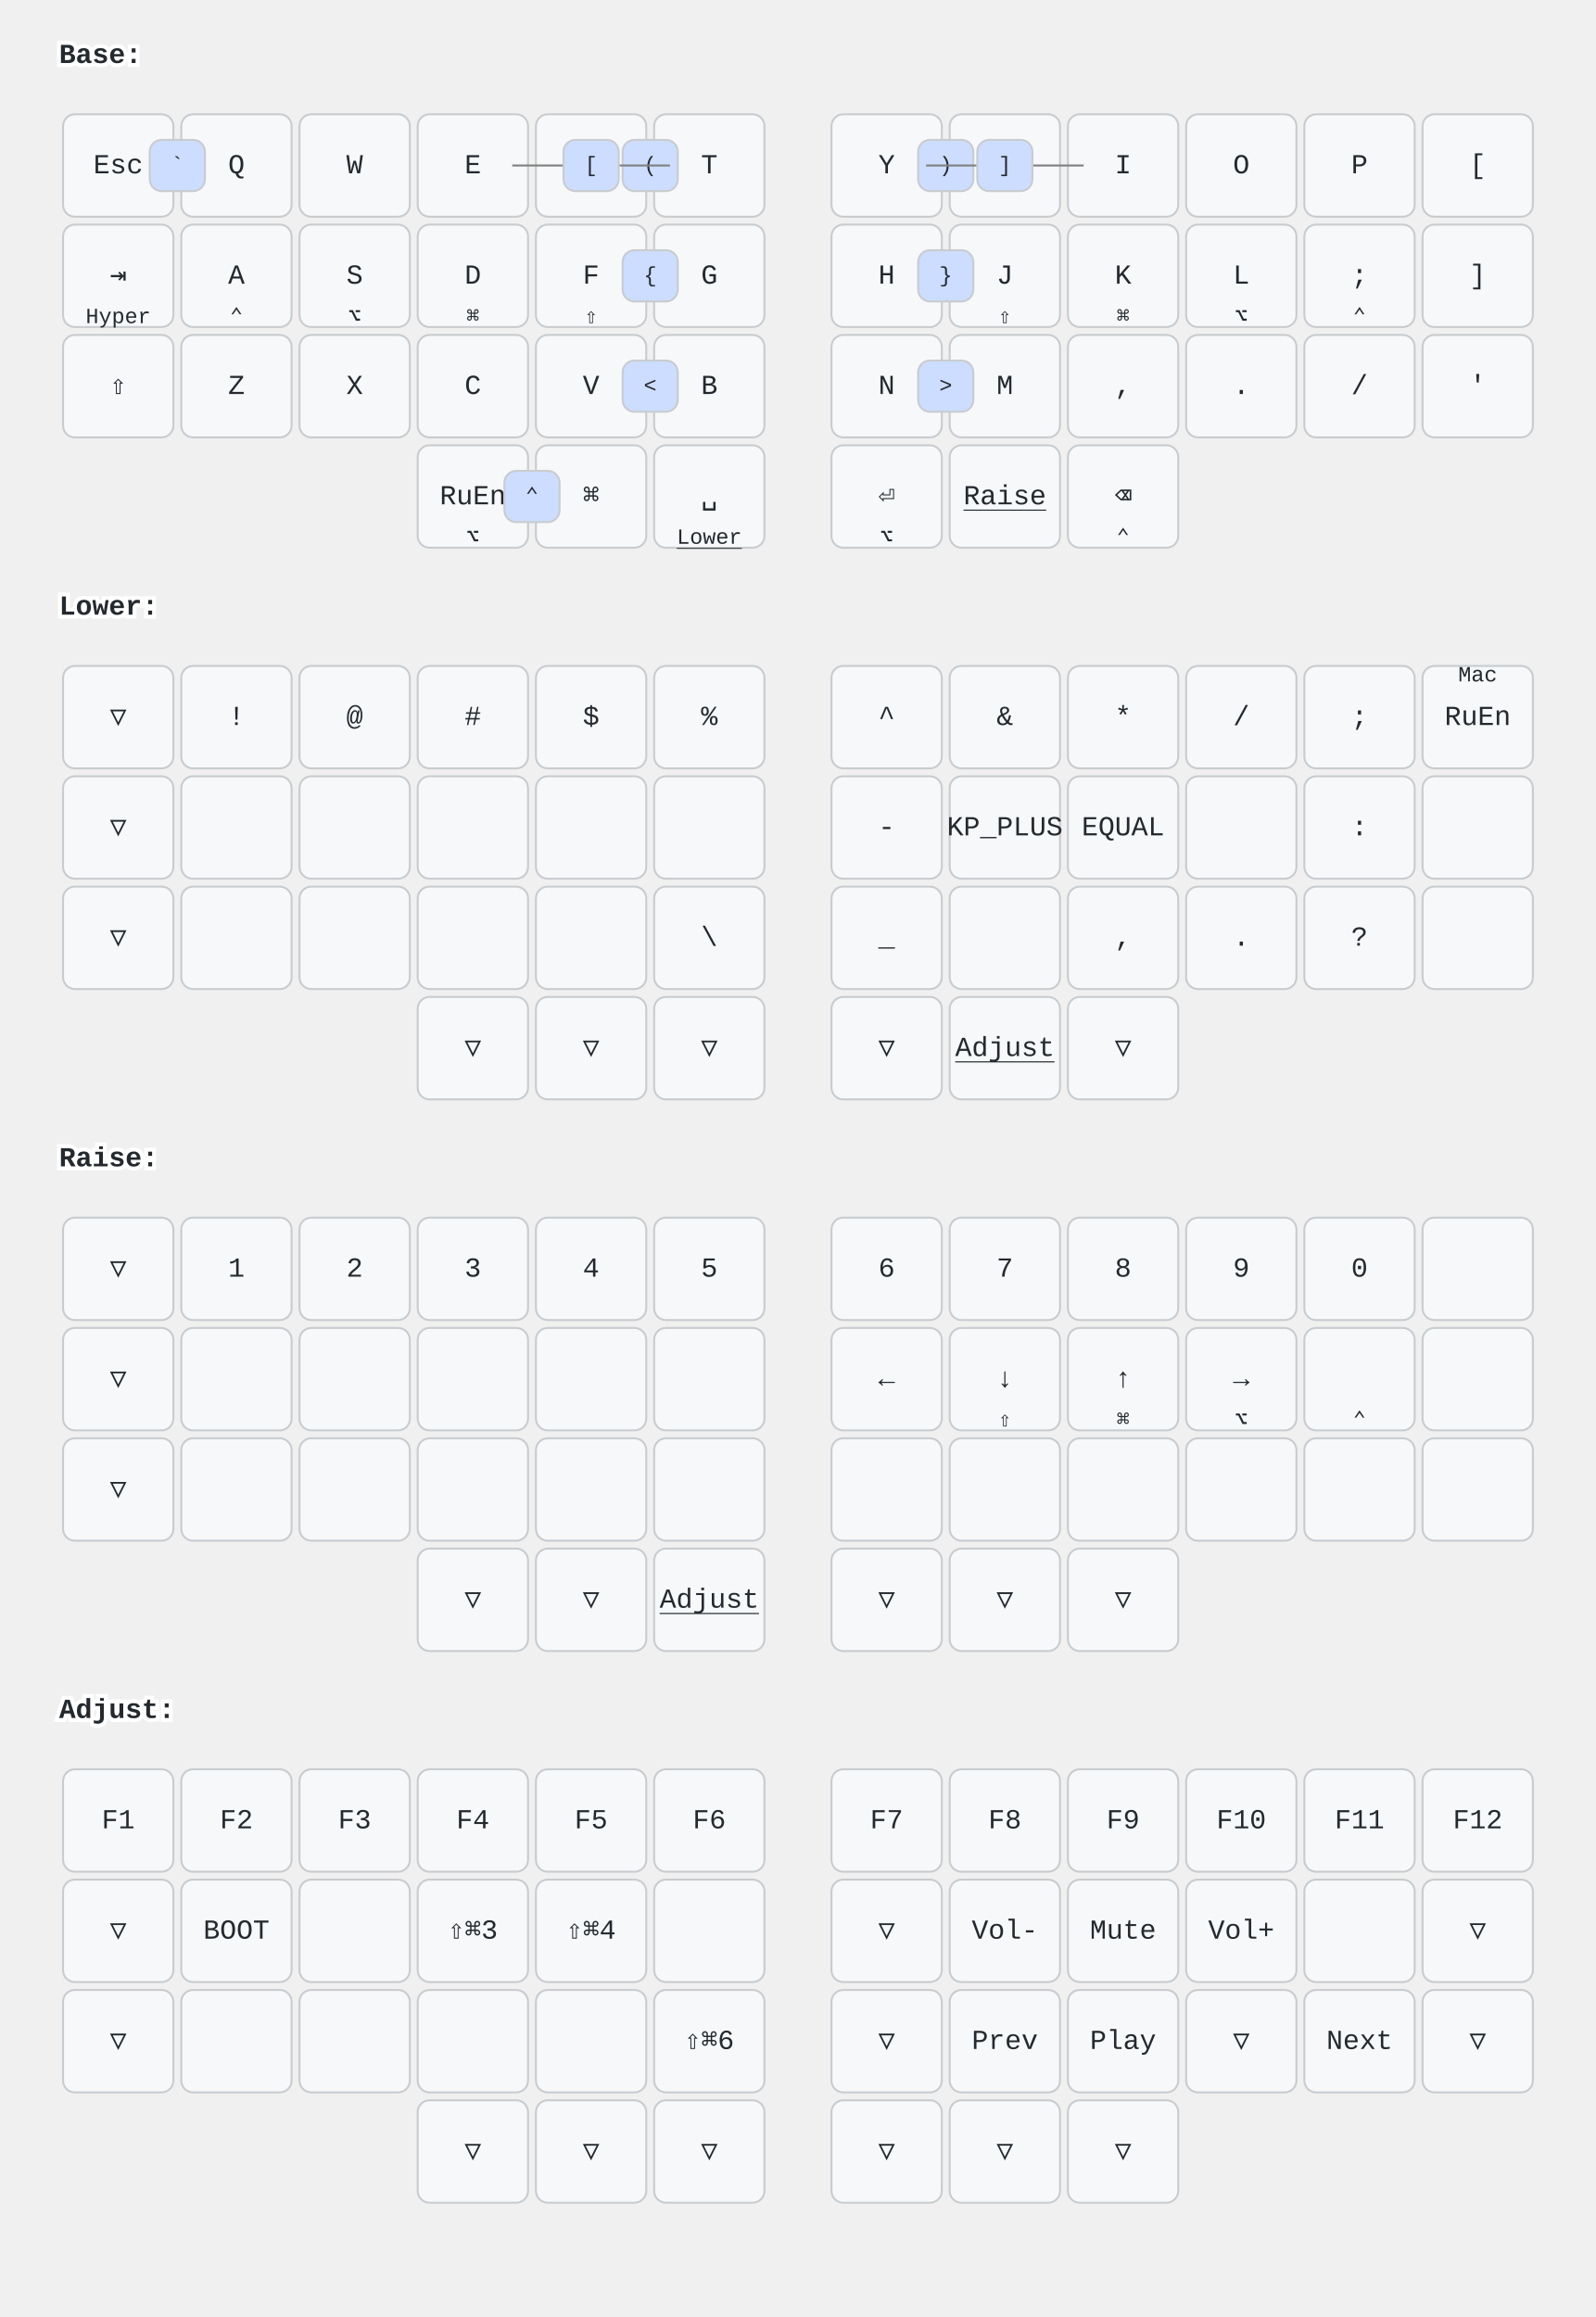
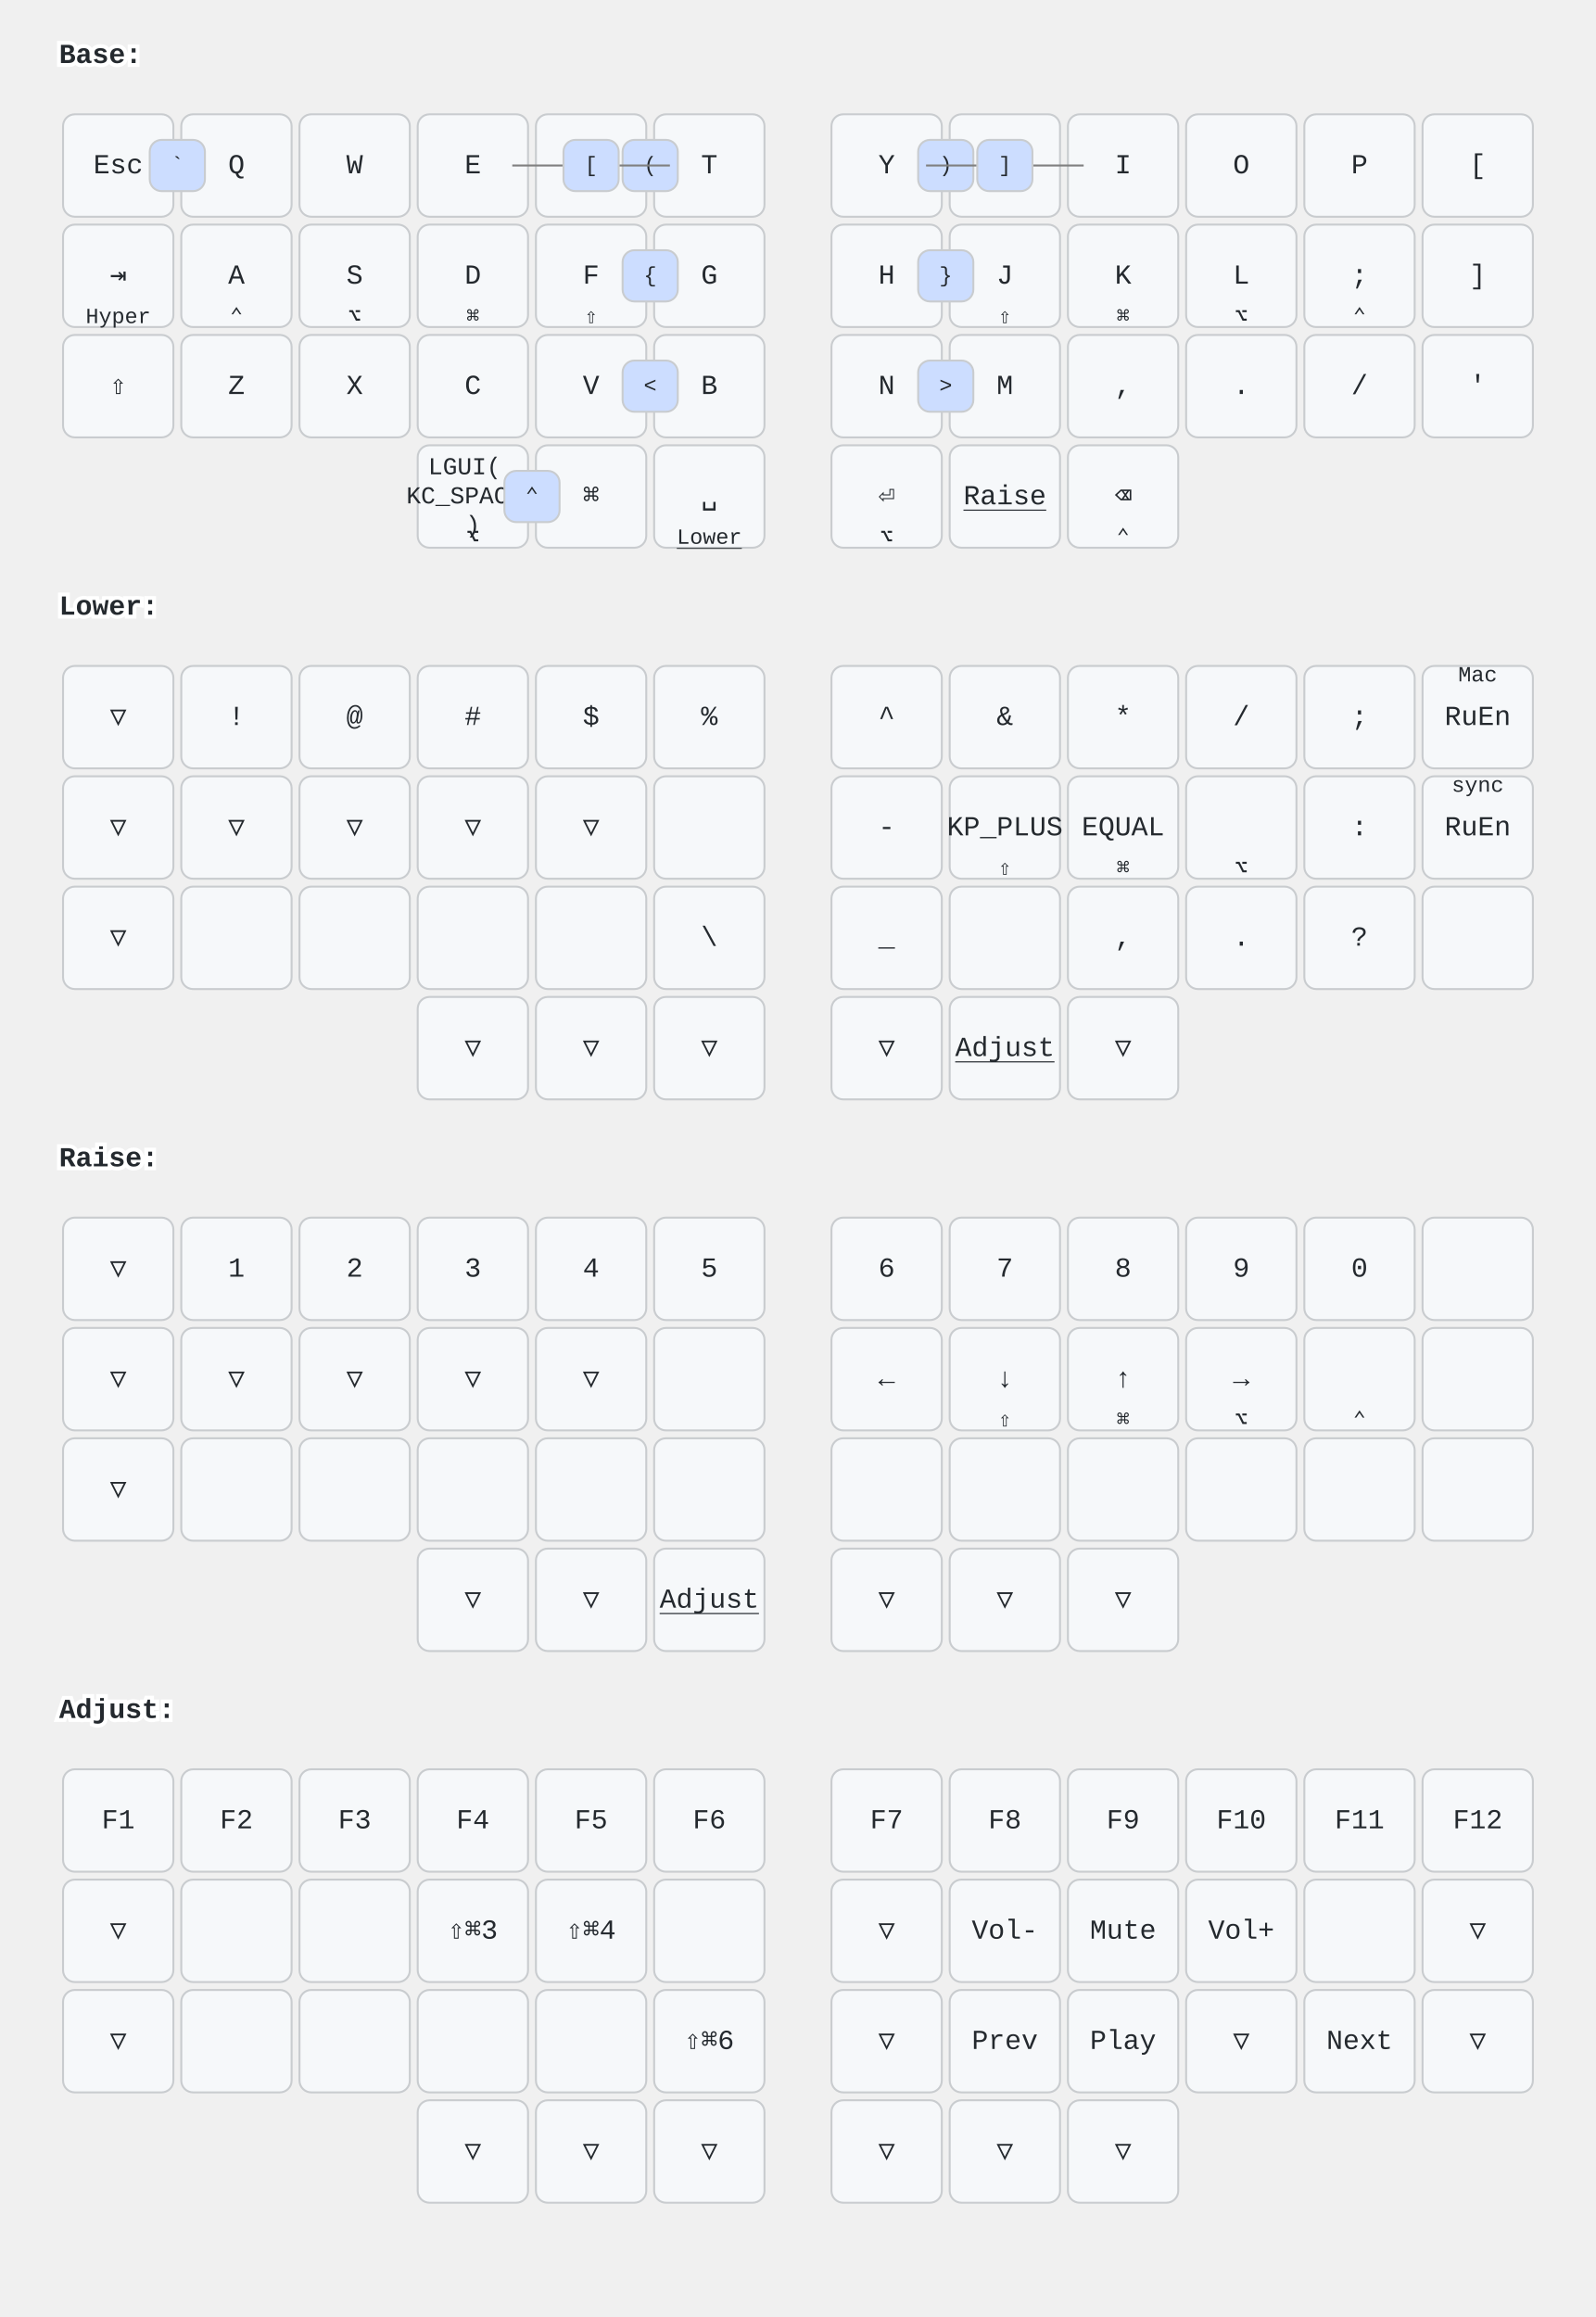
<svg xmlns="http://www.w3.org/2000/svg" width="810" height="1176" viewBox="0 0 810 1176" class="keymap">
  <style>/* inherit to force styles through use tags */
svg path {
    fill: inherit;
}

/* font and background color specifications */
svg.keymap {
    font-family: SFMono-Regular,Consolas,Liberation Mono,Menlo,monospace;
    font-size: 14px;
    font-kerning: normal;
    text-rendering: optimizeLegibility;
    fill: #24292e;
}

/* default key styling */
rect.key {
    fill: #f6f8fa;
}

rect.key, rect.combo {
    stroke: #c9cccf;
    stroke-width: 1;
}

/* default key side styling, only used is draw_key_sides is set */
rect.side {
    filter: brightness(90%);
}

/* color accent for combo boxes */
rect.combo, rect.combo-separate {
    fill: #cdf;
}

/* color accent for held keys */
rect.held, rect.combo.held {
    fill: #fdd;
}

/* color accent for ghost (optional) keys */
rect.ghost, rect.combo.ghost {
    stroke-dasharray: 4, 4;
    stroke-width: 2;
}

text {
    text-anchor: middle;
    dominant-baseline: middle;
}

/* styling for layer labels */
text.label {
    font-weight: bold;
    text-anchor: start;
    stroke: white;
    stroke-width: 4;
    paint-order: stroke;
}

/* styling for optional footer */
text.footer {
    text-anchor: end;
    dominant-baseline: auto;
    stroke: white;
    stroke-width: 4;
    paint-order: stroke;
}

/* styling for combo tap, and key non-tap label text */
text.combo, text.hold, text.shifted, text.left, text.right, text.tl, text.tr, text.bl, text.br {
    font-size: 11px;
}

text.hold, text.bl, text.br {
    text-anchor: middle;
    dominant-baseline: auto;
}

text.shifted, text.tl, text.tr {
    text-anchor: middle;
    dominant-baseline: hanging;
}

text.left, text.tl, text.bl {
    text-anchor: start;
}

text.right, text.tr, text.br {
    text-anchor: end;
}

text.layer-activator {
    text-decoration: underline;
}

/* styling for hold/shifted label text in combo box */
text.combo.hold, text.combo.shifted, text.combo.left, text.combo.right {
    font-size: 8px;
}

/* lighter symbol for transparent keys */
text.trans {
    fill: #7b7e81;
}

/* styling for combo dendrons */
path.combo {
    stroke-width: 1;
    stroke: gray;
    fill: none;
}

/* Start Tabler Icons Cleanup */
/* cannot use height/width with glyphs */
.icon-tabler &gt; path {
    fill: inherit;
    stroke: inherit;
    stroke-width: 2;
}
/* hide tabler's default box */
.icon-tabler &gt; path[stroke="none"][fill="none"] {
    visibility: hidden;
}
/* End Tabler Icons Cleanup */
</style>
  <g transform="translate(30, 0)" class="layer-Base">
    <text x="0" y="28" class="label" id="Base">Base:</text>
    <g transform="translate(0, 56)">
      <g transform="translate(30, 28)" class="key keypos-0">
        <rect rx="6" ry="6" x="-28" y="-26" width="56" height="52" class="key" />
        <text x="0" y="0" class="key tap">Esc</text>
      </g>
      <g transform="translate(90, 28)" class="key keypos-1">
        <rect rx="6" ry="6" x="-28" y="-26" width="56" height="52" class="key" />
        <text x="0" y="0" class="key tap">Q</text>
      </g>
      <g transform="translate(150, 28)" class="key keypos-2">
        <rect rx="6" ry="6" x="-28" y="-26" width="56" height="52" class="key" />
        <text x="0" y="0" class="key tap">W</text>
      </g>
      <g transform="translate(210, 28)" class="key keypos-3">
        <rect rx="6" ry="6" x="-28" y="-26" width="56" height="52" class="key" />
        <text x="0" y="0" class="key tap">E</text>
      </g>
      <g transform="translate(270, 28)" class="key keypos-4">
        <rect rx="6" ry="6" x="-28" y="-26" width="56" height="52" class="key" />
        <text x="0" y="0" class="key tap">R</text>
      </g>
      <g transform="translate(330, 28)" class="key keypos-5">
        <rect rx="6" ry="6" x="-28" y="-26" width="56" height="52" class="key" />
        <text x="0" y="0" class="key tap">T</text>
      </g>
      <g transform="translate(420, 28)" class="key keypos-6">
        <rect rx="6" ry="6" x="-28" y="-26" width="56" height="52" class="key" />
        <text x="0" y="0" class="key tap">Y</text>
      </g>
      <g transform="translate(480, 28)" class="key keypos-7">
        <rect rx="6" ry="6" x="-28" y="-26" width="56" height="52" class="key" />
        <text x="0" y="0" class="key tap">U</text>
      </g>
      <g transform="translate(540, 28)" class="key keypos-8">
        <rect rx="6" ry="6" x="-28" y="-26" width="56" height="52" class="key" />
        <text x="0" y="0" class="key tap">I</text>
      </g>
      <g transform="translate(600, 28)" class="key keypos-9">
        <rect rx="6" ry="6" x="-28" y="-26" width="56" height="52" class="key" />
        <text x="0" y="0" class="key tap">O</text>
      </g>
      <g transform="translate(660, 28)" class="key keypos-10">
        <rect rx="6" ry="6" x="-28" y="-26" width="56" height="52" class="key" />
        <text x="0" y="0" class="key tap">P</text>
      </g>
      <g transform="translate(720, 28)" class="key keypos-11">
        <rect rx="6" ry="6" x="-28" y="-26" width="56" height="52" class="key" />
        <text x="0" y="0" class="key tap">[</text>
      </g>
      <g transform="translate(30, 84)" class="key keypos-12">
        <rect rx="6" ry="6" x="-28" y="-26" width="56" height="52" class="key" />
        <text x="0" y="0" class="key tap">⇥</text>
        <text x="0" y="24" class="key hold">Hyper</text>
      </g>
      <g transform="translate(90, 84)" class="key keypos-13">
        <rect rx="6" ry="6" x="-28" y="-26" width="56" height="52" class="key" />
        <text x="0" y="0" class="key tap">A</text>
        <text x="0" y="24" class="key hold">⌃</text>
      </g>
      <g transform="translate(150, 84)" class="key keypos-14">
        <rect rx="6" ry="6" x="-28" y="-26" width="56" height="52" class="key" />
        <text x="0" y="0" class="key tap">S</text>
        <text x="0" y="24" class="key hold">⌥</text>
      </g>
      <g transform="translate(210, 84)" class="key keypos-15">
        <rect rx="6" ry="6" x="-28" y="-26" width="56" height="52" class="key" />
        <text x="0" y="0" class="key tap">D</text>
        <text x="0" y="24" class="key hold">⌘</text>
      </g>
      <g transform="translate(270, 84)" class="key keypos-16">
        <rect rx="6" ry="6" x="-28" y="-26" width="56" height="52" class="key" />
        <text x="0" y="0" class="key tap">F</text>
        <text x="0" y="24" class="key hold">⇧</text>
      </g>
      <g transform="translate(330, 84)" class="key keypos-17">
        <rect rx="6" ry="6" x="-28" y="-26" width="56" height="52" class="key" />
        <text x="0" y="0" class="key tap">G</text>
      </g>
      <g transform="translate(420, 84)" class="key keypos-18">
        <rect rx="6" ry="6" x="-28" y="-26" width="56" height="52" class="key" />
        <text x="0" y="0" class="key tap">H</text>
      </g>
      <g transform="translate(480, 84)" class="key keypos-19">
        <rect rx="6" ry="6" x="-28" y="-26" width="56" height="52" class="key" />
        <text x="0" y="0" class="key tap">J</text>
        <text x="0" y="24" class="key hold">⇧</text>
      </g>
      <g transform="translate(540, 84)" class="key keypos-20">
        <rect rx="6" ry="6" x="-28" y="-26" width="56" height="52" class="key" />
        <text x="0" y="0" class="key tap">K</text>
        <text x="0" y="24" class="key hold">⌘</text>
      </g>
      <g transform="translate(600, 84)" class="key keypos-21">
        <rect rx="6" ry="6" x="-28" y="-26" width="56" height="52" class="key" />
        <text x="0" y="0" class="key tap">L</text>
        <text x="0" y="24" class="key hold">⌥</text>
      </g>
      <g transform="translate(660, 84)" class="key keypos-22">
        <rect rx="6" ry="6" x="-28" y="-26" width="56" height="52" class="key" />
        <text x="0" y="0" class="key tap">;</text>
        <text x="0" y="24" class="key hold">⌃</text>
      </g>
      <g transform="translate(720, 84)" class="key keypos-23">
        <rect rx="6" ry="6" x="-28" y="-26" width="56" height="52" class="key" />
        <text x="0" y="0" class="key tap">]</text>
      </g>
      <g transform="translate(30, 140)" class="key keypos-24">
        <rect rx="6" ry="6" x="-28" y="-26" width="56" height="52" class="key" />
        <text x="0" y="0" class="key tap">⇧</text>
      </g>
      <g transform="translate(90, 140)" class="key keypos-25">
        <rect rx="6" ry="6" x="-28" y="-26" width="56" height="52" class="key" />
        <text x="0" y="0" class="key tap">Z</text>
      </g>
      <g transform="translate(150, 140)" class="key keypos-26">
        <rect rx="6" ry="6" x="-28" y="-26" width="56" height="52" class="key" />
        <text x="0" y="0" class="key tap">X</text>
      </g>
      <g transform="translate(210, 140)" class="key keypos-27">
        <rect rx="6" ry="6" x="-28" y="-26" width="56" height="52" class="key" />
        <text x="0" y="0" class="key tap">C</text>
      </g>
      <g transform="translate(270, 140)" class="key keypos-28">
        <rect rx="6" ry="6" x="-28" y="-26" width="56" height="52" class="key" />
        <text x="0" y="0" class="key tap">V</text>
      </g>
      <g transform="translate(330, 140)" class="key keypos-29">
        <rect rx="6" ry="6" x="-28" y="-26" width="56" height="52" class="key" />
        <text x="0" y="0" class="key tap">B</text>
      </g>
      <g transform="translate(420, 140)" class="key keypos-30">
        <rect rx="6" ry="6" x="-28" y="-26" width="56" height="52" class="key" />
        <text x="0" y="0" class="key tap">N</text>
      </g>
      <g transform="translate(480, 140)" class="key keypos-31">
        <rect rx="6" ry="6" x="-28" y="-26" width="56" height="52" class="key" />
        <text x="0" y="0" class="key tap">M</text>
      </g>
      <g transform="translate(540, 140)" class="key keypos-32">
        <rect rx="6" ry="6" x="-28" y="-26" width="56" height="52" class="key" />
        <text x="0" y="0" class="key tap">,</text>
      </g>
      <g transform="translate(600, 140)" class="key keypos-33">
        <rect rx="6" ry="6" x="-28" y="-26" width="56" height="52" class="key" />
        <text x="0" y="0" class="key tap">.</text>
      </g>
      <g transform="translate(660, 140)" class="key keypos-34">
        <rect rx="6" ry="6" x="-28" y="-26" width="56" height="52" class="key" />
        <text x="0" y="0" class="key tap">/</text>
      </g>
      <g transform="translate(720, 140)" class="key keypos-35">
        <rect rx="6" ry="6" x="-28" y="-26" width="56" height="52" class="key" />
        <text x="0" y="0" class="key tap">'</text>
      </g>
      <g transform="translate(210, 196)" class="key keypos-36">
        <rect rx="6" ry="6" x="-28" y="-26" width="56" height="52" class="key" />
-         <text x="0" y="0" class="key tap">RuEn</text>
+         <text x="0" y="0" class="key tap">
+           <tspan x="0" dy="-1.2em" style="font-size: 88%">LGUI(</tspan>
+           <tspan x="0" dy="1.2em" style="font-size: 88%">KC_SPACE</tspan>
+           <tspan x="0" dy="1.2em" style="font-size: 88%">)</tspan>
+         </text>
        <text x="0" y="24" class="key hold">⌥</text>
      </g>
      <g transform="translate(270, 196)" class="key keypos-37">
        <rect rx="6" ry="6" x="-28" y="-26" width="56" height="52" class="key" />
        <text x="0" y="0" class="key tap">⌘</text>
      </g>
      <g transform="translate(330, 196)" class="key keypos-38">
        <rect rx="6" ry="6" x="-28" y="-26" width="56" height="52" class="key" />
        <text x="0" y="0" class="key tap">␣</text>
        <a href="#Lower">
          <text x="0" y="24" class="key hold layer-activator">Lower</text>
        </a>
      </g>
      <g transform="translate(420, 196)" class="key keypos-39">
        <rect rx="6" ry="6" x="-28" y="-26" width="56" height="52" class="key" />
        <text x="0" y="0" class="key tap">⏎</text>
        <text x="0" y="24" class="key hold">⌥</text>
      </g>
      <g transform="translate(480, 196)" class="key layer keypos-40">
        <rect rx="6" ry="6" x="-28" y="-26" width="56" height="52" class="key layer" />
        <a href="#Raise">
          <text x="0" y="0" class="key layer tap layer-activator">Raise</text>
        </a>
      </g>
      <g transform="translate(540, 196)" class="key keypos-41">
        <rect rx="6" ry="6" x="-28" y="-26" width="56" height="52" class="key" />
        <text x="0" y="0" class="key tap">⌫</text>
        <text x="0" y="24" class="key hold">⌃</text>
      </g>
      <g class="combo combopos-0">
        <rect rx="6" ry="6" x="436" y="15" width="28" height="26" class="combo" />
        <text x="450" y="28" class="combo tap">)</text>
      </g>
      <g class="combo combopos-1">
        <rect rx="6" ry="6" x="286" y="15" width="28" height="26" class="combo" />
        <text x="300" y="28" class="combo tap">(</text>
      </g>
      <g class="combo combopos-2">
        <rect rx="6" ry="6" x="226" y="183" width="28" height="26" class="combo" />
        <text x="240" y="196" class="combo tap">⌃</text>
      </g>
      <g class="combo combopos-3">
        <rect rx="6" ry="6" x="46" y="15" width="28" height="26" class="combo" />
        <text x="60" y="28" class="combo tap">`</text>
      </g>
      <g class="combo combopos-4">
        <rect rx="6" ry="6" x="436" y="71" width="28" height="26" class="combo" />
        <text x="450" y="84" class="combo tap">}</text>
      </g>
      <g class="combo combopos-5">
        <rect rx="6" ry="6" x="286" y="71" width="28" height="26" class="combo" />
        <text x="300" y="84" class="combo tap">{</text>
      </g>
      <g class="combo combopos-6">
        <rect rx="6" ry="6" x="436" y="127" width="28" height="26" class="combo" />
        <text x="450" y="140" class="combo tap">&gt;</text>
      </g>
      <g class="combo combopos-7">
        <rect rx="6" ry="6" x="286" y="127" width="28" height="26" class="combo" />
        <text x="300" y="140" class="combo tap">&lt;</text>
      </g>
      <g class="combo combopos-8">
        <path d="M480,28 l-40,0" class="combo" />
        <path d="M480,28 l40,0" class="combo" />
        <rect rx="6" ry="6" x="466" y="15" width="28" height="26" class="combo" />
        <text x="480" y="28" class="combo tap">]</text>
      </g>
      <g class="combo combopos-9">
        <path d="M270,28 l-40,0" class="combo" />
        <path d="M270,28 l40,0" class="combo" />
        <rect rx="6" ry="6" x="256" y="15" width="28" height="26" class="combo" />
        <text x="270" y="28" class="combo tap">[</text>
      </g>
    </g>
  </g>
  <g transform="translate(30, 280)" class="layer-Lower">
    <text x="0" y="28" class="label" id="Lower">Lower:</text>
    <g transform="translate(0, 56)">
      <g transform="translate(30, 28)" class="key keypos-0">
        <rect rx="6" ry="6" x="-28" y="-26" width="56" height="52" class="key" />
        <text x="0" y="0" class="key tap">▽</text>
      </g>
      <g transform="translate(90, 28)" class="key keypos-1">
        <rect rx="6" ry="6" x="-28" y="-26" width="56" height="52" class="key" />
        <text x="0" y="0" class="key tap">!</text>
      </g>
      <g transform="translate(150, 28)" class="key keypos-2">
        <rect rx="6" ry="6" x="-28" y="-26" width="56" height="52" class="key" />
        <text x="0" y="0" class="key tap">@</text>
      </g>
      <g transform="translate(210, 28)" class="key keypos-3">
        <rect rx="6" ry="6" x="-28" y="-26" width="56" height="52" class="key" />
        <text x="0" y="0" class="key tap">#</text>
      </g>
      <g transform="translate(270, 28)" class="key keypos-4">
        <rect rx="6" ry="6" x="-28" y="-26" width="56" height="52" class="key" />
        <text x="0" y="0" class="key tap">$</text>
      </g>
      <g transform="translate(330, 28)" class="key keypos-5">
        <rect rx="6" ry="6" x="-28" y="-26" width="56" height="52" class="key" />
        <text x="0" y="0" class="key tap">%</text>
      </g>
      <g transform="translate(420, 28)" class="key keypos-6">
        <rect rx="6" ry="6" x="-28" y="-26" width="56" height="52" class="key" />
        <text x="0" y="0" class="key tap">^</text>
      </g>
      <g transform="translate(480, 28)" class="key keypos-7">
        <rect rx="6" ry="6" x="-28" y="-26" width="56" height="52" class="key" />
        <text x="0" y="0" class="key tap">&amp;</text>
      </g>
      <g transform="translate(540, 28)" class="key keypos-8">
        <rect rx="6" ry="6" x="-28" y="-26" width="56" height="52" class="key" />
        <text x="0" y="0" class="key tap">*</text>
      </g>
      <g transform="translate(600, 28)" class="key keypos-9">
        <rect rx="6" ry="6" x="-28" y="-26" width="56" height="52" class="key" />
        <text x="0" y="0" class="key tap">/</text>
      </g>
      <g transform="translate(660, 28)" class="key keypos-10">
        <rect rx="6" ry="6" x="-28" y="-26" width="56" height="52" class="key" />
        <text x="0" y="0" class="key tap">;</text>
      </g>
      <g transform="translate(720, 28)" class="key keypos-11">
        <rect rx="6" ry="6" x="-28" y="-26" width="56" height="52" class="key" />
        <text x="0" y="0" class="key tap">RuEn</text>
        <text x="0" y="-24" class="key shifted">Mac</text>
      </g>
      <g transform="translate(30, 84)" class="key keypos-12">
        <rect rx="6" ry="6" x="-28" y="-26" width="56" height="52" class="key" />
        <text x="0" y="0" class="key tap">▽</text>
      </g>
      <g transform="translate(90, 84)" class="key keypos-13">
        <rect rx="6" ry="6" x="-28" y="-26" width="56" height="52" class="key" />
+         <text x="0" y="0" class="key tap">▽</text>
      </g>
      <g transform="translate(150, 84)" class="key keypos-14">
        <rect rx="6" ry="6" x="-28" y="-26" width="56" height="52" class="key" />
+         <text x="0" y="0" class="key tap">▽</text>
      </g>
      <g transform="translate(210, 84)" class="key keypos-15">
        <rect rx="6" ry="6" x="-28" y="-26" width="56" height="52" class="key" />
+         <text x="0" y="0" class="key tap">▽</text>
      </g>
      <g transform="translate(270, 84)" class="key keypos-16">
        <rect rx="6" ry="6" x="-28" y="-26" width="56" height="52" class="key" />
+         <text x="0" y="0" class="key tap">▽</text>
      </g>
      <g transform="translate(330, 84)" class="key keypos-17">
        <rect rx="6" ry="6" x="-28" y="-26" width="56" height="52" class="key" />
      </g>
      <g transform="translate(420, 84)" class="key keypos-18">
        <rect rx="6" ry="6" x="-28" y="-26" width="56" height="52" class="key" />
        <text x="0" y="0" class="key tap">-</text>
      </g>
      <g transform="translate(480, 84)" class="key keypos-19">
        <rect rx="6" ry="6" x="-28" y="-26" width="56" height="52" class="key" />
        <text x="0" y="0" class="key tap">KP_PLUS</text>
+         <text x="0" y="24" class="key hold">⇧</text>
      </g>
      <g transform="translate(540, 84)" class="key keypos-20">
        <rect rx="6" ry="6" x="-28" y="-26" width="56" height="52" class="key" />
        <text x="0" y="0" class="key tap">EQUAL</text>
+         <text x="0" y="24" class="key hold">⌘</text>
      </g>
      <g transform="translate(600, 84)" class="key keypos-21">
        <rect rx="6" ry="6" x="-28" y="-26" width="56" height="52" class="key" />
+         <text x="0" y="24" class="key hold">⌥</text>
      </g>
      <g transform="translate(660, 84)" class="key keypos-22">
        <rect rx="6" ry="6" x="-28" y="-26" width="56" height="52" class="key" />
        <text x="0" y="0" class="key tap">:</text>
      </g>
      <g transform="translate(720, 84)" class="key keypos-23">
        <rect rx="6" ry="6" x="-28" y="-26" width="56" height="52" class="key" />
+         <text x="0" y="0" class="key tap">RuEn</text>
+         <text x="0" y="-24" class="key shifted">sync</text>
      </g>
      <g transform="translate(30, 140)" class="key keypos-24">
        <rect rx="6" ry="6" x="-28" y="-26" width="56" height="52" class="key" />
        <text x="0" y="0" class="key tap">▽</text>
      </g>
      <g transform="translate(90, 140)" class="key keypos-25">
        <rect rx="6" ry="6" x="-28" y="-26" width="56" height="52" class="key" />
      </g>
      <g transform="translate(150, 140)" class="key keypos-26">
        <rect rx="6" ry="6" x="-28" y="-26" width="56" height="52" class="key" />
      </g>
      <g transform="translate(210, 140)" class="key keypos-27">
        <rect rx="6" ry="6" x="-28" y="-26" width="56" height="52" class="key" />
      </g>
      <g transform="translate(270, 140)" class="key keypos-28">
        <rect rx="6" ry="6" x="-28" y="-26" width="56" height="52" class="key" />
      </g>
      <g transform="translate(330, 140)" class="key keypos-29">
        <rect rx="6" ry="6" x="-28" y="-26" width="56" height="52" class="key" />
        <text x="0" y="0" class="key tap">\</text>
      </g>
      <g transform="translate(420, 140)" class="key keypos-30">
        <rect rx="6" ry="6" x="-28" y="-26" width="56" height="52" class="key" />
        <text x="0" y="0" class="key tap">_</text>
      </g>
      <g transform="translate(480, 140)" class="key keypos-31">
        <rect rx="6" ry="6" x="-28" y="-26" width="56" height="52" class="key" />
      </g>
      <g transform="translate(540, 140)" class="key keypos-32">
        <rect rx="6" ry="6" x="-28" y="-26" width="56" height="52" class="key" />
        <text x="0" y="0" class="key tap">,</text>
      </g>
      <g transform="translate(600, 140)" class="key keypos-33">
        <rect rx="6" ry="6" x="-28" y="-26" width="56" height="52" class="key" />
        <text x="0" y="0" class="key tap">.</text>
      </g>
      <g transform="translate(660, 140)" class="key keypos-34">
        <rect rx="6" ry="6" x="-28" y="-26" width="56" height="52" class="key" />
        <text x="0" y="0" class="key tap">?</text>
      </g>
      <g transform="translate(720, 140)" class="key keypos-35">
        <rect rx="6" ry="6" x="-28" y="-26" width="56" height="52" class="key" />
      </g>
      <g transform="translate(210, 196)" class="key keypos-36">
        <rect rx="6" ry="6" x="-28" y="-26" width="56" height="52" class="key" />
        <text x="0" y="0" class="key tap">▽</text>
      </g>
      <g transform="translate(270, 196)" class="key keypos-37">
        <rect rx="6" ry="6" x="-28" y="-26" width="56" height="52" class="key" />
        <text x="0" y="0" class="key tap">▽</text>
      </g>
      <g transform="translate(330, 196)" class="key keypos-38">
        <rect rx="6" ry="6" x="-28" y="-26" width="56" height="52" class="key" />
        <text x="0" y="0" class="key tap">▽</text>
      </g>
      <g transform="translate(420, 196)" class="key keypos-39">
        <rect rx="6" ry="6" x="-28" y="-26" width="56" height="52" class="key" />
        <text x="0" y="0" class="key tap">▽</text>
      </g>
      <g transform="translate(480, 196)" class="key layer keypos-40">
        <rect rx="6" ry="6" x="-28" y="-26" width="56" height="52" class="key layer" />
        <a href="#Adjust">
          <text x="0" y="0" class="key layer tap layer-activator">Adjust</text>
        </a>
      </g>
      <g transform="translate(540, 196)" class="key keypos-41">
        <rect rx="6" ry="6" x="-28" y="-26" width="56" height="52" class="key" />
        <text x="0" y="0" class="key tap">▽</text>
      </g>
    </g>
  </g>
  <g transform="translate(30, 560)" class="layer-Raise">
    <text x="0" y="28" class="label" id="Raise">Raise:</text>
    <g transform="translate(0, 56)">
      <g transform="translate(30, 28)" class="key keypos-0">
        <rect rx="6" ry="6" x="-28" y="-26" width="56" height="52" class="key" />
        <text x="0" y="0" class="key tap">▽</text>
      </g>
      <g transform="translate(90, 28)" class="key keypos-1">
        <rect rx="6" ry="6" x="-28" y="-26" width="56" height="52" class="key" />
        <text x="0" y="0" class="key tap">1</text>
      </g>
      <g transform="translate(150, 28)" class="key keypos-2">
        <rect rx="6" ry="6" x="-28" y="-26" width="56" height="52" class="key" />
        <text x="0" y="0" class="key tap">2</text>
      </g>
      <g transform="translate(210, 28)" class="key keypos-3">
        <rect rx="6" ry="6" x="-28" y="-26" width="56" height="52" class="key" />
        <text x="0" y="0" class="key tap">3</text>
      </g>
      <g transform="translate(270, 28)" class="key keypos-4">
        <rect rx="6" ry="6" x="-28" y="-26" width="56" height="52" class="key" />
        <text x="0" y="0" class="key tap">4</text>
      </g>
      <g transform="translate(330, 28)" class="key keypos-5">
        <rect rx="6" ry="6" x="-28" y="-26" width="56" height="52" class="key" />
        <text x="0" y="0" class="key tap">5</text>
      </g>
      <g transform="translate(420, 28)" class="key keypos-6">
        <rect rx="6" ry="6" x="-28" y="-26" width="56" height="52" class="key" />
        <text x="0" y="0" class="key tap">6</text>
      </g>
      <g transform="translate(480, 28)" class="key keypos-7">
        <rect rx="6" ry="6" x="-28" y="-26" width="56" height="52" class="key" />
        <text x="0" y="0" class="key tap">7</text>
      </g>
      <g transform="translate(540, 28)" class="key keypos-8">
        <rect rx="6" ry="6" x="-28" y="-26" width="56" height="52" class="key" />
        <text x="0" y="0" class="key tap">8</text>
      </g>
      <g transform="translate(600, 28)" class="key keypos-9">
        <rect rx="6" ry="6" x="-28" y="-26" width="56" height="52" class="key" />
        <text x="0" y="0" class="key tap">9</text>
      </g>
      <g transform="translate(660, 28)" class="key keypos-10">
        <rect rx="6" ry="6" x="-28" y="-26" width="56" height="52" class="key" />
        <text x="0" y="0" class="key tap">0</text>
      </g>
      <g transform="translate(720, 28)" class="key keypos-11">
        <rect rx="6" ry="6" x="-28" y="-26" width="56" height="52" class="key" />
      </g>
      <g transform="translate(30, 84)" class="key keypos-12">
        <rect rx="6" ry="6" x="-28" y="-26" width="56" height="52" class="key" />
        <text x="0" y="0" class="key tap">▽</text>
      </g>
      <g transform="translate(90, 84)" class="key keypos-13">
        <rect rx="6" ry="6" x="-28" y="-26" width="56" height="52" class="key" />
+         <text x="0" y="0" class="key tap">▽</text>
      </g>
      <g transform="translate(150, 84)" class="key keypos-14">
        <rect rx="6" ry="6" x="-28" y="-26" width="56" height="52" class="key" />
+         <text x="0" y="0" class="key tap">▽</text>
      </g>
      <g transform="translate(210, 84)" class="key keypos-15">
        <rect rx="6" ry="6" x="-28" y="-26" width="56" height="52" class="key" />
+         <text x="0" y="0" class="key tap">▽</text>
      </g>
      <g transform="translate(270, 84)" class="key keypos-16">
        <rect rx="6" ry="6" x="-28" y="-26" width="56" height="52" class="key" />
+         <text x="0" y="0" class="key tap">▽</text>
      </g>
      <g transform="translate(330, 84)" class="key keypos-17">
        <rect rx="6" ry="6" x="-28" y="-26" width="56" height="52" class="key" />
      </g>
      <g transform="translate(420, 84)" class="key keypos-18">
        <rect rx="6" ry="6" x="-28" y="-26" width="56" height="52" class="key" />
        <text x="0" y="0" class="key tap">←</text>
      </g>
      <g transform="translate(480, 84)" class="key keypos-19">
        <rect rx="6" ry="6" x="-28" y="-26" width="56" height="52" class="key" />
        <text x="0" y="0" class="key tap">↓</text>
        <text x="0" y="24" class="key hold">⇧</text>
      </g>
      <g transform="translate(540, 84)" class="key keypos-20">
        <rect rx="6" ry="6" x="-28" y="-26" width="56" height="52" class="key" />
        <text x="0" y="0" class="key tap">↑</text>
        <text x="0" y="24" class="key hold">⌘</text>
      </g>
      <g transform="translate(600, 84)" class="key keypos-21">
        <rect rx="6" ry="6" x="-28" y="-26" width="56" height="52" class="key" />
        <text x="0" y="0" class="key tap">→</text>
        <text x="0" y="24" class="key hold">⌥</text>
      </g>
      <g transform="translate(660, 84)" class="key keypos-22">
        <rect rx="6" ry="6" x="-28" y="-26" width="56" height="52" class="key" />
        <text x="0" y="24" class="key hold">⌃</text>
      </g>
      <g transform="translate(720, 84)" class="key keypos-23">
        <rect rx="6" ry="6" x="-28" y="-26" width="56" height="52" class="key" />
      </g>
      <g transform="translate(30, 140)" class="key keypos-24">
        <rect rx="6" ry="6" x="-28" y="-26" width="56" height="52" class="key" />
        <text x="0" y="0" class="key tap">▽</text>
      </g>
      <g transform="translate(90, 140)" class="key keypos-25">
        <rect rx="6" ry="6" x="-28" y="-26" width="56" height="52" class="key" />
      </g>
      <g transform="translate(150, 140)" class="key keypos-26">
        <rect rx="6" ry="6" x="-28" y="-26" width="56" height="52" class="key" />
      </g>
      <g transform="translate(210, 140)" class="key keypos-27">
        <rect rx="6" ry="6" x="-28" y="-26" width="56" height="52" class="key" />
      </g>
      <g transform="translate(270, 140)" class="key keypos-28">
        <rect rx="6" ry="6" x="-28" y="-26" width="56" height="52" class="key" />
      </g>
      <g transform="translate(330, 140)" class="key keypos-29">
        <rect rx="6" ry="6" x="-28" y="-26" width="56" height="52" class="key" />
      </g>
      <g transform="translate(420, 140)" class="key keypos-30">
        <rect rx="6" ry="6" x="-28" y="-26" width="56" height="52" class="key" />
      </g>
      <g transform="translate(480, 140)" class="key keypos-31">
        <rect rx="6" ry="6" x="-28" y="-26" width="56" height="52" class="key" />
      </g>
      <g transform="translate(540, 140)" class="key keypos-32">
        <rect rx="6" ry="6" x="-28" y="-26" width="56" height="52" class="key" />
      </g>
      <g transform="translate(600, 140)" class="key keypos-33">
        <rect rx="6" ry="6" x="-28" y="-26" width="56" height="52" class="key" />
      </g>
      <g transform="translate(660, 140)" class="key keypos-34">
        <rect rx="6" ry="6" x="-28" y="-26" width="56" height="52" class="key" />
      </g>
      <g transform="translate(720, 140)" class="key keypos-35">
        <rect rx="6" ry="6" x="-28" y="-26" width="56" height="52" class="key" />
      </g>
      <g transform="translate(210, 196)" class="key keypos-36">
        <rect rx="6" ry="6" x="-28" y="-26" width="56" height="52" class="key" />
        <text x="0" y="0" class="key tap">▽</text>
      </g>
      <g transform="translate(270, 196)" class="key keypos-37">
        <rect rx="6" ry="6" x="-28" y="-26" width="56" height="52" class="key" />
        <text x="0" y="0" class="key tap">▽</text>
      </g>
      <g transform="translate(330, 196)" class="key layer keypos-38">
        <rect rx="6" ry="6" x="-28" y="-26" width="56" height="52" class="key layer" />
        <a href="#Adjust">
          <text x="0" y="0" class="key layer tap layer-activator">Adjust</text>
        </a>
      </g>
      <g transform="translate(420, 196)" class="key keypos-39">
        <rect rx="6" ry="6" x="-28" y="-26" width="56" height="52" class="key" />
        <text x="0" y="0" class="key tap">▽</text>
      </g>
      <g transform="translate(480, 196)" class="key keypos-40">
        <rect rx="6" ry="6" x="-28" y="-26" width="56" height="52" class="key" />
        <text x="0" y="0" class="key tap">▽</text>
      </g>
      <g transform="translate(540, 196)" class="key keypos-41">
        <rect rx="6" ry="6" x="-28" y="-26" width="56" height="52" class="key" />
        <text x="0" y="0" class="key tap">▽</text>
      </g>
    </g>
  </g>
  <g transform="translate(30, 840)" class="layer-Adjust">
    <text x="0" y="28" class="label" id="Adjust">Adjust:</text>
    <g transform="translate(0, 56)">
      <g transform="translate(30, 28)" class="key keypos-0">
        <rect rx="6" ry="6" x="-28" y="-26" width="56" height="52" class="key" />
        <text x="0" y="0" class="key tap">F1</text>
      </g>
      <g transform="translate(90, 28)" class="key keypos-1">
        <rect rx="6" ry="6" x="-28" y="-26" width="56" height="52" class="key" />
        <text x="0" y="0" class="key tap">F2</text>
      </g>
      <g transform="translate(150, 28)" class="key keypos-2">
        <rect rx="6" ry="6" x="-28" y="-26" width="56" height="52" class="key" />
        <text x="0" y="0" class="key tap">F3</text>
      </g>
      <g transform="translate(210, 28)" class="key keypos-3">
        <rect rx="6" ry="6" x="-28" y="-26" width="56" height="52" class="key" />
        <text x="0" y="0" class="key tap">F4</text>
      </g>
      <g transform="translate(270, 28)" class="key keypos-4">
        <rect rx="6" ry="6" x="-28" y="-26" width="56" height="52" class="key" />
        <text x="0" y="0" class="key tap">F5</text>
      </g>
      <g transform="translate(330, 28)" class="key keypos-5">
        <rect rx="6" ry="6" x="-28" y="-26" width="56" height="52" class="key" />
        <text x="0" y="0" class="key tap">F6</text>
      </g>
      <g transform="translate(420, 28)" class="key keypos-6">
        <rect rx="6" ry="6" x="-28" y="-26" width="56" height="52" class="key" />
        <text x="0" y="0" class="key tap">F7</text>
      </g>
      <g transform="translate(480, 28)" class="key keypos-7">
        <rect rx="6" ry="6" x="-28" y="-26" width="56" height="52" class="key" />
        <text x="0" y="0" class="key tap">F8</text>
      </g>
      <g transform="translate(540, 28)" class="key keypos-8">
        <rect rx="6" ry="6" x="-28" y="-26" width="56" height="52" class="key" />
        <text x="0" y="0" class="key tap">F9</text>
      </g>
      <g transform="translate(600, 28)" class="key keypos-9">
        <rect rx="6" ry="6" x="-28" y="-26" width="56" height="52" class="key" />
        <text x="0" y="0" class="key tap">F10</text>
      </g>
      <g transform="translate(660, 28)" class="key keypos-10">
        <rect rx="6" ry="6" x="-28" y="-26" width="56" height="52" class="key" />
        <text x="0" y="0" class="key tap">F11</text>
      </g>
      <g transform="translate(720, 28)" class="key keypos-11">
        <rect rx="6" ry="6" x="-28" y="-26" width="56" height="52" class="key" />
        <text x="0" y="0" class="key tap">F12</text>
      </g>
      <g transform="translate(30, 84)" class="key keypos-12">
        <rect rx="6" ry="6" x="-28" y="-26" width="56" height="52" class="key" />
        <text x="0" y="0" class="key tap">▽</text>
      </g>
      <g transform="translate(90, 84)" class="key keypos-13">
        <rect rx="6" ry="6" x="-28" y="-26" width="56" height="52" class="key" />
-         <text x="0" y="0" class="key tap">BOOT</text>
      </g>
      <g transform="translate(150, 84)" class="key keypos-14">
        <rect rx="6" ry="6" x="-28" y="-26" width="56" height="52" class="key" />
      </g>
      <g transform="translate(210, 84)" class="key keypos-15">
        <rect rx="6" ry="6" x="-28" y="-26" width="56" height="52" class="key" />
        <text x="0" y="0" class="key tap">⇧⌘3</text>
      </g>
      <g transform="translate(270, 84)" class="key keypos-16">
        <rect rx="6" ry="6" x="-28" y="-26" width="56" height="52" class="key" />
        <text x="0" y="0" class="key tap">⇧⌘4</text>
      </g>
      <g transform="translate(330, 84)" class="key keypos-17">
        <rect rx="6" ry="6" x="-28" y="-26" width="56" height="52" class="key" />
      </g>
      <g transform="translate(420, 84)" class="key keypos-18">
        <rect rx="6" ry="6" x="-28" y="-26" width="56" height="52" class="key" />
        <text x="0" y="0" class="key tap">▽</text>
      </g>
      <g transform="translate(480, 84)" class="key keypos-19">
        <rect rx="6" ry="6" x="-28" y="-26" width="56" height="52" class="key" />
        <text x="0" y="0" class="key tap">Vol-</text>
      </g>
      <g transform="translate(540, 84)" class="key keypos-20">
        <rect rx="6" ry="6" x="-28" y="-26" width="56" height="52" class="key" />
        <text x="0" y="0" class="key tap">Mute</text>
      </g>
      <g transform="translate(600, 84)" class="key keypos-21">
        <rect rx="6" ry="6" x="-28" y="-26" width="56" height="52" class="key" />
        <text x="0" y="0" class="key tap">Vol+</text>
      </g>
      <g transform="translate(660, 84)" class="key keypos-22">
        <rect rx="6" ry="6" x="-28" y="-26" width="56" height="52" class="key" />
      </g>
      <g transform="translate(720, 84)" class="key keypos-23">
        <rect rx="6" ry="6" x="-28" y="-26" width="56" height="52" class="key" />
        <text x="0" y="0" class="key tap">▽</text>
      </g>
      <g transform="translate(30, 140)" class="key keypos-24">
        <rect rx="6" ry="6" x="-28" y="-26" width="56" height="52" class="key" />
        <text x="0" y="0" class="key tap">▽</text>
      </g>
      <g transform="translate(90, 140)" class="key keypos-25">
        <rect rx="6" ry="6" x="-28" y="-26" width="56" height="52" class="key" />
      </g>
      <g transform="translate(150, 140)" class="key keypos-26">
        <rect rx="6" ry="6" x="-28" y="-26" width="56" height="52" class="key" />
      </g>
      <g transform="translate(210, 140)" class="key keypos-27">
        <rect rx="6" ry="6" x="-28" y="-26" width="56" height="52" class="key" />
      </g>
      <g transform="translate(270, 140)" class="key keypos-28">
        <rect rx="6" ry="6" x="-28" y="-26" width="56" height="52" class="key" />
      </g>
      <g transform="translate(330, 140)" class="key keypos-29">
        <rect rx="6" ry="6" x="-28" y="-26" width="56" height="52" class="key" />
        <text x="0" y="0" class="key tap">⇧⌘6</text>
      </g>
      <g transform="translate(420, 140)" class="key keypos-30">
        <rect rx="6" ry="6" x="-28" y="-26" width="56" height="52" class="key" />
        <text x="0" y="0" class="key tap">▽</text>
      </g>
      <g transform="translate(480, 140)" class="key keypos-31">
        <rect rx="6" ry="6" x="-28" y="-26" width="56" height="52" class="key" />
        <text x="0" y="0" class="key tap">Prev</text>
      </g>
      <g transform="translate(540, 140)" class="key keypos-32">
        <rect rx="6" ry="6" x="-28" y="-26" width="56" height="52" class="key" />
        <text x="0" y="0" class="key tap">Play</text>
      </g>
      <g transform="translate(600, 140)" class="key keypos-33">
        <rect rx="6" ry="6" x="-28" y="-26" width="56" height="52" class="key" />
        <text x="0" y="0" class="key tap">▽</text>
      </g>
      <g transform="translate(660, 140)" class="key keypos-34">
        <rect rx="6" ry="6" x="-28" y="-26" width="56" height="52" class="key" />
        <text x="0" y="0" class="key tap">Next</text>
      </g>
      <g transform="translate(720, 140)" class="key keypos-35">
        <rect rx="6" ry="6" x="-28" y="-26" width="56" height="52" class="key" />
        <text x="0" y="0" class="key tap">▽</text>
      </g>
      <g transform="translate(210, 196)" class="key keypos-36">
        <rect rx="6" ry="6" x="-28" y="-26" width="56" height="52" class="key" />
        <text x="0" y="0" class="key tap">▽</text>
      </g>
      <g transform="translate(270, 196)" class="key keypos-37">
        <rect rx="6" ry="6" x="-28" y="-26" width="56" height="52" class="key" />
        <text x="0" y="0" class="key tap">▽</text>
      </g>
      <g transform="translate(330, 196)" class="key keypos-38">
        <rect rx="6" ry="6" x="-28" y="-26" width="56" height="52" class="key" />
        <text x="0" y="0" class="key tap">▽</text>
      </g>
      <g transform="translate(420, 196)" class="key keypos-39">
        <rect rx="6" ry="6" x="-28" y="-26" width="56" height="52" class="key" />
        <text x="0" y="0" class="key tap">▽</text>
      </g>
      <g transform="translate(480, 196)" class="key keypos-40">
        <rect rx="6" ry="6" x="-28" y="-26" width="56" height="52" class="key" />
        <text x="0" y="0" class="key tap">▽</text>
      </g>
      <g transform="translate(540, 196)" class="key keypos-41">
        <rect rx="6" ry="6" x="-28" y="-26" width="56" height="52" class="key" />
        <text x="0" y="0" class="key tap">▽</text>
      </g>
    </g>
  </g>
</svg>
